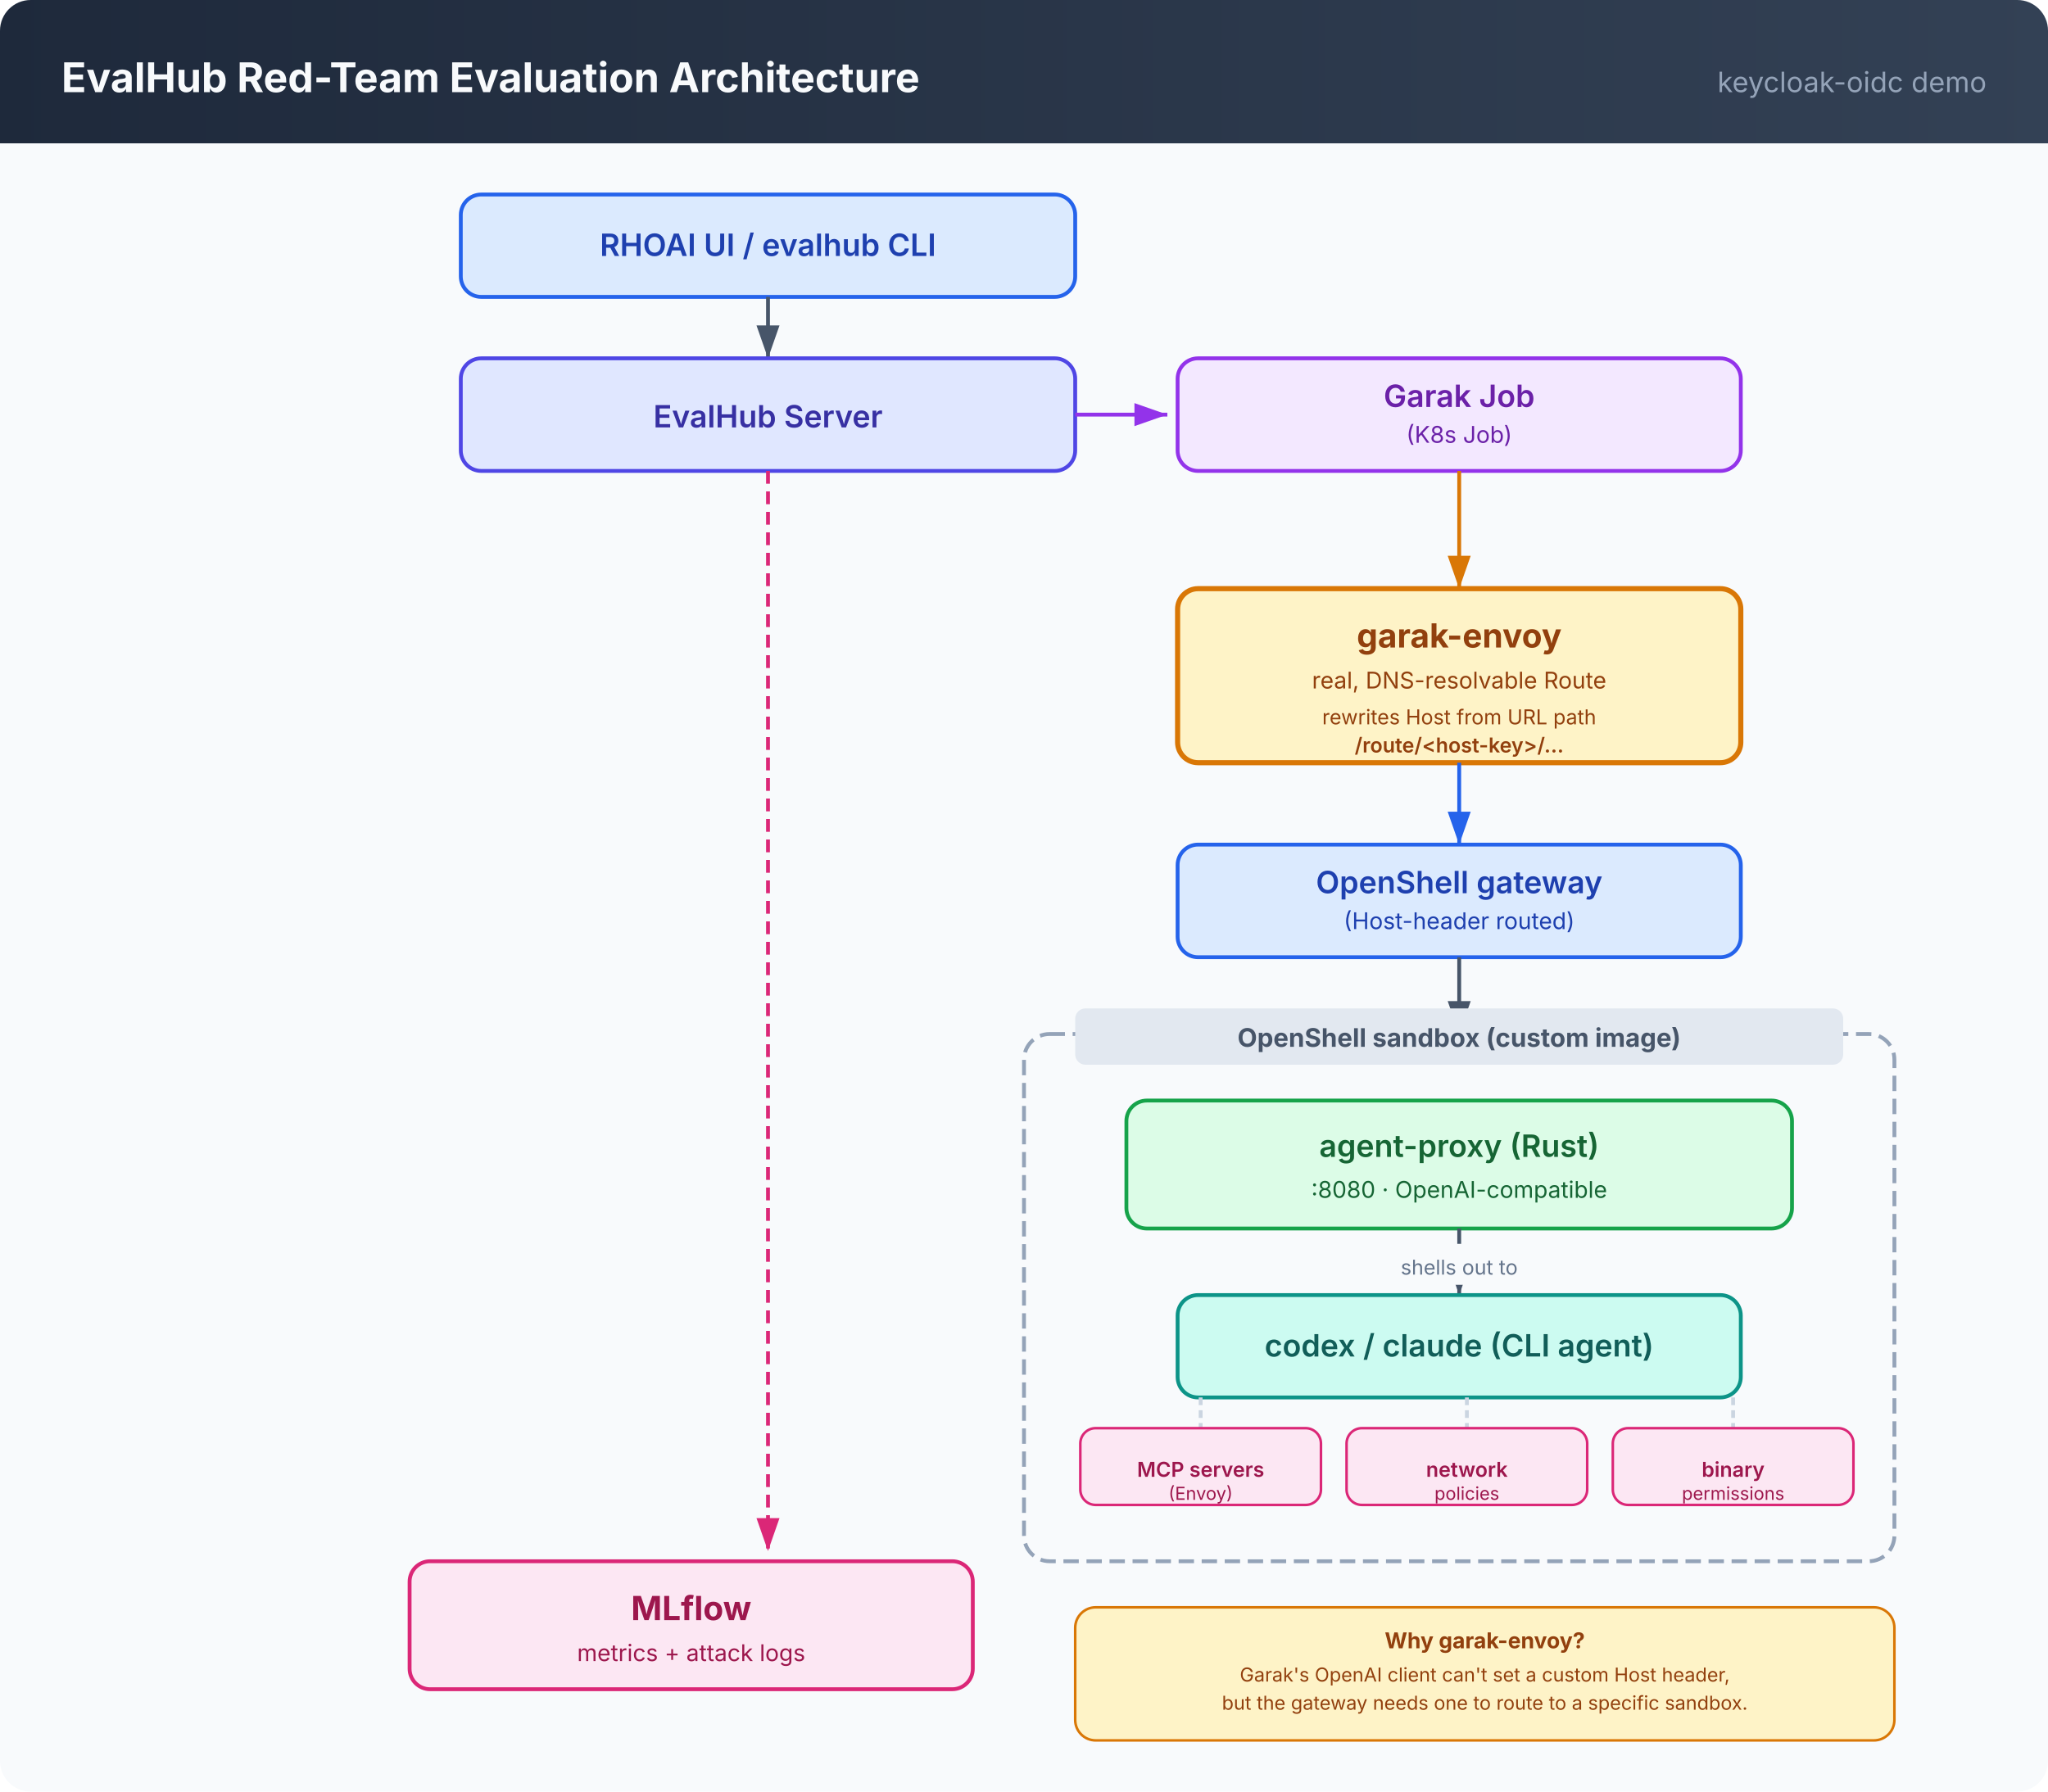
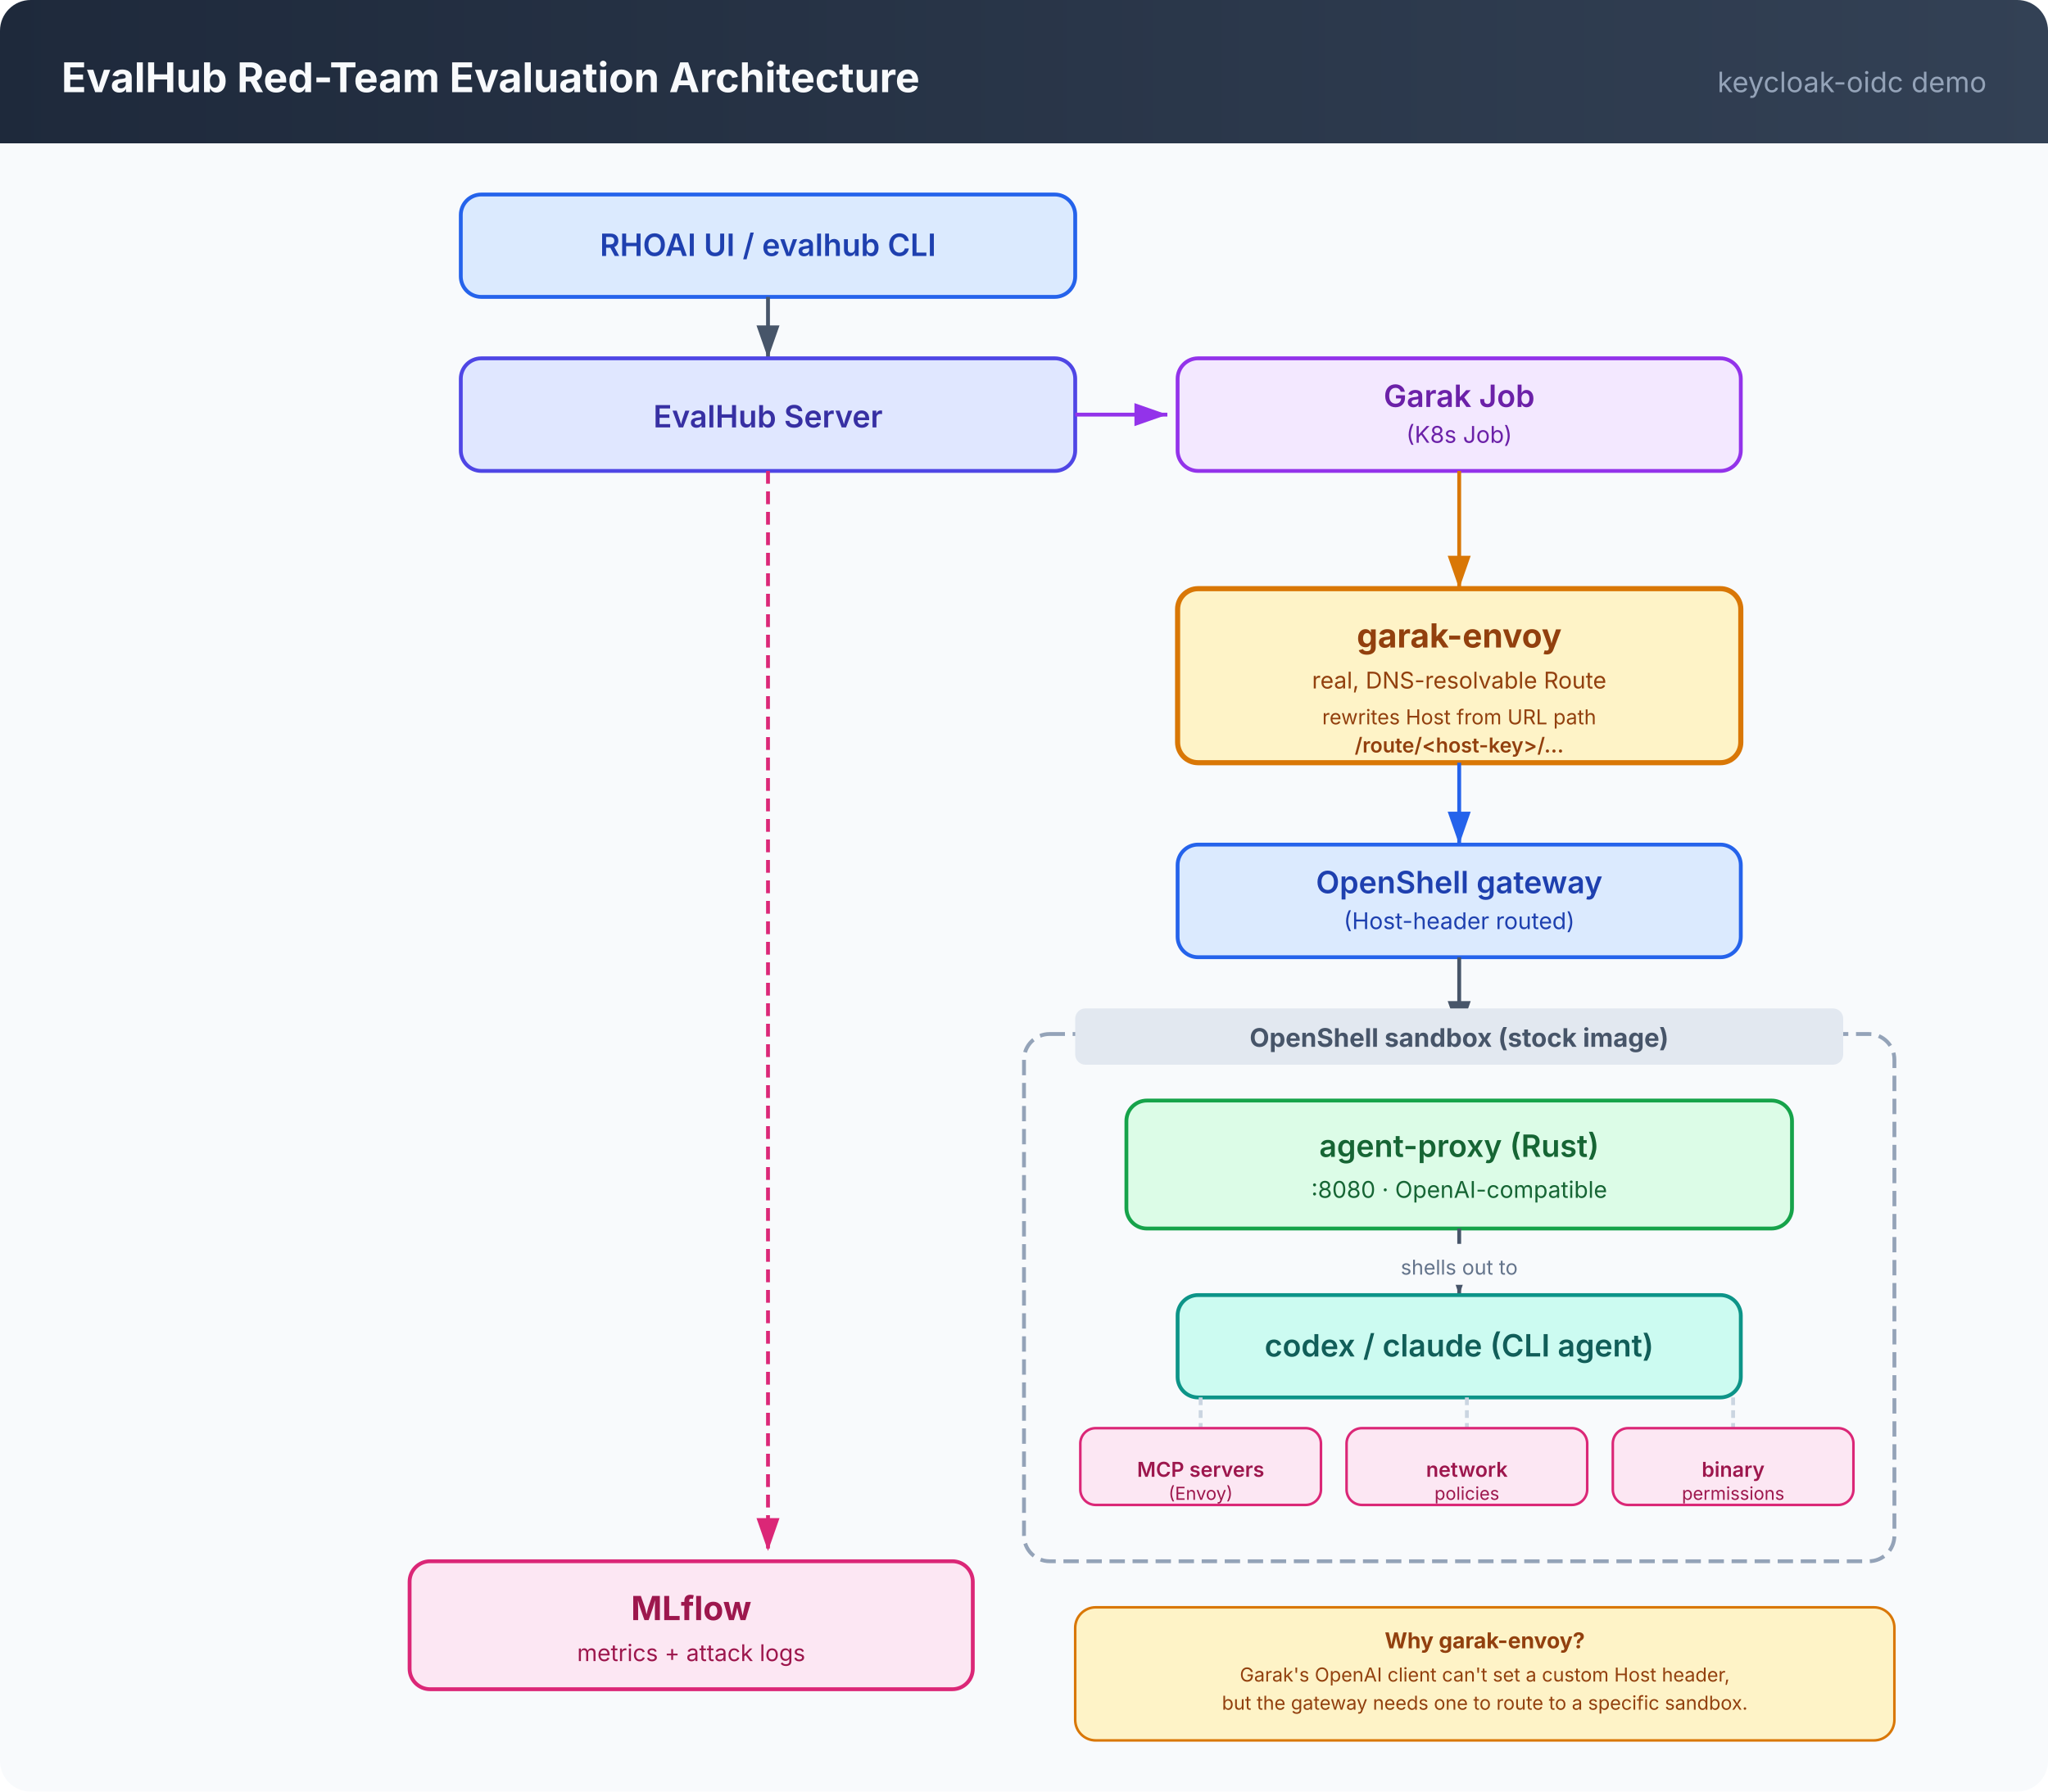
<svg xmlns="http://www.w3.org/2000/svg" viewBox="0 0 800 700" font-family="Inter, -apple-system, BlinkMacSystemFont, sans-serif">
  <style>
    .bg             { fill: #f8fafc }
    .header-text    { fill: #f8fafc }
    .header-muted   { fill: #94a3b8 }
    .text           { fill: #1e293b }
    .text-mid       { fill: #475569 }
    .text-muted     { fill: #64748b }
    .text-faint     { fill: #94a3b8 }
    .line-subtle    { stroke: #cbd5e1 }
    .line-default   { stroke: #475569 }

    .fill-blue      { fill: #dbeafe }
    .stroke-blue    { stroke: #2563eb }
    .text-blue      { fill: #1e40af }
    .fill-indigo    { fill: #e0e7ff }
    .stroke-indigo  { stroke: #4f46e5 }
    .text-indigo    { fill: #3730a3 }
    .fill-purple    { fill: #f3e8ff }
    .stroke-purple  { stroke: #9333ea }
    .text-purple    { fill: #6b21a8 }
    .fill-amber     { fill: #fef3c7 }
    .stroke-amber   { stroke: #d97706 }
    .text-amber     { fill: #92400e }
    .fill-green     { fill: #dcfce7 }
    .stroke-green   { stroke: #16a34a }
    .text-green     { fill: #166534 }
    .fill-pink      { fill: #fce7f3 }
    .stroke-pink    { stroke: #db2777 }
    .text-pink      { fill: #9d174d }
    .fill-teal      { fill: #ccfbf1 }
    .stroke-teal    { stroke: #0d9488 }
    .text-teal      { fill: #115e59 }

    .alt-border     { stroke: #94a3b8 }
    .alt-label-bg   { fill: #e2e8f0 }
    .alt-label-text { fill: #475569 }

    @media (prefers-color-scheme: dark) {
      .bg             { fill: #0f172a }
      .header-text    { fill: #e2e8f0 }
      .header-muted   { fill: #64748b }
      .text           { fill: #e2e8f0 }
      .text-mid       { fill: #94a3b8 }
      .text-muted     { fill: #94a3b8 }
      .text-faint     { fill: #64748b }
      .line-subtle    { stroke: #475569 }
      .line-default   { stroke: #94a3b8 }

      .fill-blue      { fill: #1e3a5f }
      .stroke-blue    { stroke: #60a5fa }
      .text-blue      { fill: #93c5fd }
      .fill-indigo    { fill: #272461 }
      .stroke-indigo  { stroke: #818cf8 }
      .text-indigo    { fill: #a5b4fc }
      .fill-purple    { fill: #2e1a47 }
      .stroke-purple  { stroke: #a78bfa }
      .text-purple    { fill: #c4b5fd }
      .fill-amber     { fill: #3b2f10 }
      .stroke-amber   { stroke: #fbbf24 }
      .text-amber     { fill: #fcd34d }
      .fill-green     { fill: #14382a }
      .stroke-green   { stroke: #4ade80 }
      .text-green     { fill: #86efac }
      .fill-pink      { fill: #4a1942 }
      .stroke-pink    { stroke: #f472b6 }
      .text-pink      { fill: #f9a8d4 }
      .fill-teal      { fill: #0f3d3a }
      .stroke-teal    { stroke: #2dd4bf }
      .text-teal      { fill: #5eead4 }

      .alt-border     { stroke: #475569 }
      .alt-label-bg   { fill: #334155 }
      .alt-label-text { fill: #94a3b8 }
    }
  </style>
  <defs>
    <marker id="arrow" viewBox="0 0 10 7" refX="10" refY="3.5" markerWidth="9" markerHeight="6" orient="auto-start-reverse">
      <polygon points="0 0, 10 3.5, 0 7" fill="#475569" />
    </marker>
    <marker id="arrow-blue" viewBox="0 0 10 7" refX="10" refY="3.5" markerWidth="9" markerHeight="6" orient="auto-start-reverse">
      <polygon points="0 0, 10 3.5, 0 7" fill="#2563eb" />
    </marker>
    <marker id="arrow-purple" viewBox="0 0 10 7" refX="10" refY="3.5" markerWidth="9" markerHeight="6" orient="auto-start-reverse">
      <polygon points="0 0, 10 3.5, 0 7" fill="#9333ea" />
    </marker>
    <marker id="arrow-amber" viewBox="0 0 10 7" refX="10" refY="3.5" markerWidth="9" markerHeight="6" orient="auto-start-reverse">
      <polygon points="0 0, 10 3.5, 0 7" fill="#d97706" />
    </marker>
    <marker id="arrow-green" viewBox="0 0 10 7" refX="10" refY="3.5" markerWidth="9" markerHeight="6" orient="auto-start-reverse">
      <polygon points="0 0, 10 3.5, 0 7" fill="#16a34a" />
    </marker>
    <marker id="arrow-pink" viewBox="0 0 10 7" refX="10" refY="3.5" markerWidth="9" markerHeight="6" orient="auto-start-reverse">
      <polygon points="0 0, 10 3.5, 0 7" fill="#db2777" />
    </marker>
    <linearGradient id="header-grad" x1="0" y1="0" x2="1" y2="0">
      <stop offset="0%" stop-color="#1e293b" />
      <stop offset="100%" stop-color="#334155" />
    </linearGradient>
  </defs>
  <rect width="800" height="700" rx="12" class="bg" />
  <rect x="0" y="0" width="800" height="56" rx="12" fill="url(#header-grad)" />
  <rect x="0" y="40" width="800" height="16" fill="url(#header-grad)" />
  <text x="24" y="36" font-size="16" font-weight="700" class="header-text">EvalHub Red-Team Evaluation Architecture</text>
  <text x="776" y="36" font-size="11" class="header-muted" text-anchor="end">keycloak-oidc demo</text>
  <rect x="180" y="76" width="240" height="40" rx="8" class="fill-blue stroke-blue" stroke-width="1.5" />
  <text x="300" y="100" font-size="12" font-weight="600" class="text-blue" text-anchor="middle">RHOAI UI / evalhub CLI</text>
  <line x1="300" y1="116" x2="300" y2="140" class="line-default" stroke-width="1.5" marker-end="url(#arrow)" />
  <rect x="180" y="140" width="240" height="44" rx="8" class="fill-indigo stroke-indigo" stroke-width="1.5" />
  <text x="300" y="167" font-size="12" font-weight="600" class="text-indigo" text-anchor="middle">EvalHub Server</text>
  <line x1="420" y1="162" x2="456" y2="162" class="stroke-purple" stroke-width="1.5" marker-end="url(#arrow-purple)" />
  <rect x="460" y="140" width="220" height="44" rx="8" class="fill-purple stroke-purple" stroke-width="1.5" />
  <text x="570" y="159" font-size="12" font-weight="600" class="text-purple" text-anchor="middle">Garak Job</text>
  <text x="570" y="173" font-size="9" class="text-purple" text-anchor="middle">(K8s Job)</text>
  <line x1="300" y1="184" x2="300" y2="606" class="stroke-pink" stroke-width="1.5" stroke-dasharray="5,3" marker-end="url(#arrow-pink)" />
  <line x1="570" y1="184" x2="570" y2="230" class="stroke-amber" stroke-width="1.5" marker-end="url(#arrow-amber)" />
  <rect x="460" y="230" width="220" height="68" rx="8" class="fill-amber stroke-amber" stroke-width="2" />
  <text x="570" y="253" font-size="13" font-weight="700" class="text-amber" text-anchor="middle">garak-envoy</text>
  <text x="570" y="269" font-size="9" class="text-amber" text-anchor="middle">real, DNS-resolvable Route</text>
  <text x="570" y="283" font-size="8" class="text-amber" text-anchor="middle">rewrites Host from URL path</text>
  <text x="570" y="294" font-size="8" font-weight="600" class="text-amber" text-anchor="middle">/route/&lt;host-key&gt;/...</text>
  <line x1="570" y1="298" x2="570" y2="330" class="stroke-blue" stroke-width="1.5" marker-end="url(#arrow-blue)" />
  <rect x="460" y="330" width="220" height="44" rx="8" class="fill-blue stroke-blue" stroke-width="1.5" />
  <text x="570" y="349" font-size="12" font-weight="600" class="text-blue" text-anchor="middle">OpenShell gateway</text>
  <text x="570" y="363" font-size="9" class="text-blue" text-anchor="middle">(Host-header routed)</text>
  <line x1="570" y1="374" x2="570" y2="404" class="line-default" stroke-width="1.5" marker-end="url(#arrow)" />
  <rect x="400" y="404" width="340" height="206" rx="10" fill="none" class="alt-border" stroke-width="1.5" stroke-dasharray="6,3" />
  <rect x="420" y="394" width="300" height="22" rx="4" class="alt-label-bg" />
-   <text x="570" y="409" font-size="10" font-weight="700" class="alt-label-text" text-anchor="middle">OpenShell sandbox (custom image)</text>
+   <text x="570" y="409" font-size="10" font-weight="700" class="alt-label-text" text-anchor="middle">OpenShell sandbox (stock image)</text>
  <rect x="440" y="430" width="260" height="50" rx="8" class="fill-green stroke-green" stroke-width="1.5" />
  <text x="570" y="452" font-size="12" font-weight="600" class="text-green" text-anchor="middle">agent-proxy (Rust)</text>
  <text x="570" y="468" font-size="9" class="text-green" text-anchor="middle">:8080 · OpenAI-compatible</text>
  <line x1="570" y1="480" x2="570" y2="506" class="line-default" stroke-width="1.5" marker-end="url(#arrow)" />
  <rect x="514" y="486" width="112" height="16" rx="4" class="bg" />
  <text x="570" y="498" font-size="8" class="text-muted" text-anchor="middle">shells out to</text>
  <rect x="460" y="506" width="220" height="40" rx="8" class="fill-teal stroke-teal" stroke-width="1.5" />
  <text x="570" y="530" font-size="12" font-weight="600" class="text-teal" text-anchor="middle">codex / claude (CLI agent)</text>
  <line x1="469" y1="546" x2="469" y2="558" class="line-subtle" stroke-width="1.5" stroke-dasharray="3,2" />
  <line x1="573" y1="546" x2="573" y2="558" class="line-subtle" stroke-width="1.5" stroke-dasharray="3,2" />
  <line x1="677" y1="546" x2="677" y2="558" class="line-subtle" stroke-width="1.5" stroke-dasharray="3,2" />
  <rect x="422" y="558" width="94" height="30" rx="6" class="fill-pink stroke-pink" stroke-width="1" />
  <text x="469" y="577" font-size="8" font-weight="600" class="text-pink" text-anchor="middle">MCP servers</text>
  <text x="469" y="586" font-size="7" class="text-pink" text-anchor="middle">(Envoy)</text>
  <rect x="526" y="558" width="94" height="30" rx="6" class="fill-pink stroke-pink" stroke-width="1" />
  <text x="573" y="577" font-size="8" font-weight="600" class="text-pink" text-anchor="middle">network</text>
  <text x="573" y="586" font-size="7" class="text-pink" text-anchor="middle">policies</text>
  <rect x="630" y="558" width="94" height="30" rx="6" class="fill-pink stroke-pink" stroke-width="1" />
  <text x="677" y="577" font-size="8" font-weight="600" class="text-pink" text-anchor="middle">binary</text>
  <text x="677" y="586" font-size="7" class="text-pink" text-anchor="middle">permissions</text>
  <rect x="160" y="610" width="220" height="50" rx="8" class="fill-pink stroke-pink" stroke-width="1.5" />
  <text x="270" y="633" font-size="13" font-weight="700" class="text-pink" text-anchor="middle">MLflow</text>
  <text x="270" y="649" font-size="9" class="text-pink" text-anchor="middle">metrics + attack logs</text>
  <rect x="420" y="628" width="320" height="52" rx="8" class="fill-amber stroke-amber" stroke-width="1" />
  <text x="580" y="644" font-size="8.5" font-weight="700" class="text-amber" text-anchor="middle">Why garak-envoy?</text>
  <text x="580" y="657" font-size="7.5" class="text-amber" text-anchor="middle">Garak's OpenAI client can't set a custom Host header,</text>
  <text x="580" y="668" font-size="7.5" class="text-amber" text-anchor="middle">but the gateway needs one to route to a specific sandbox.</text>
</svg>
